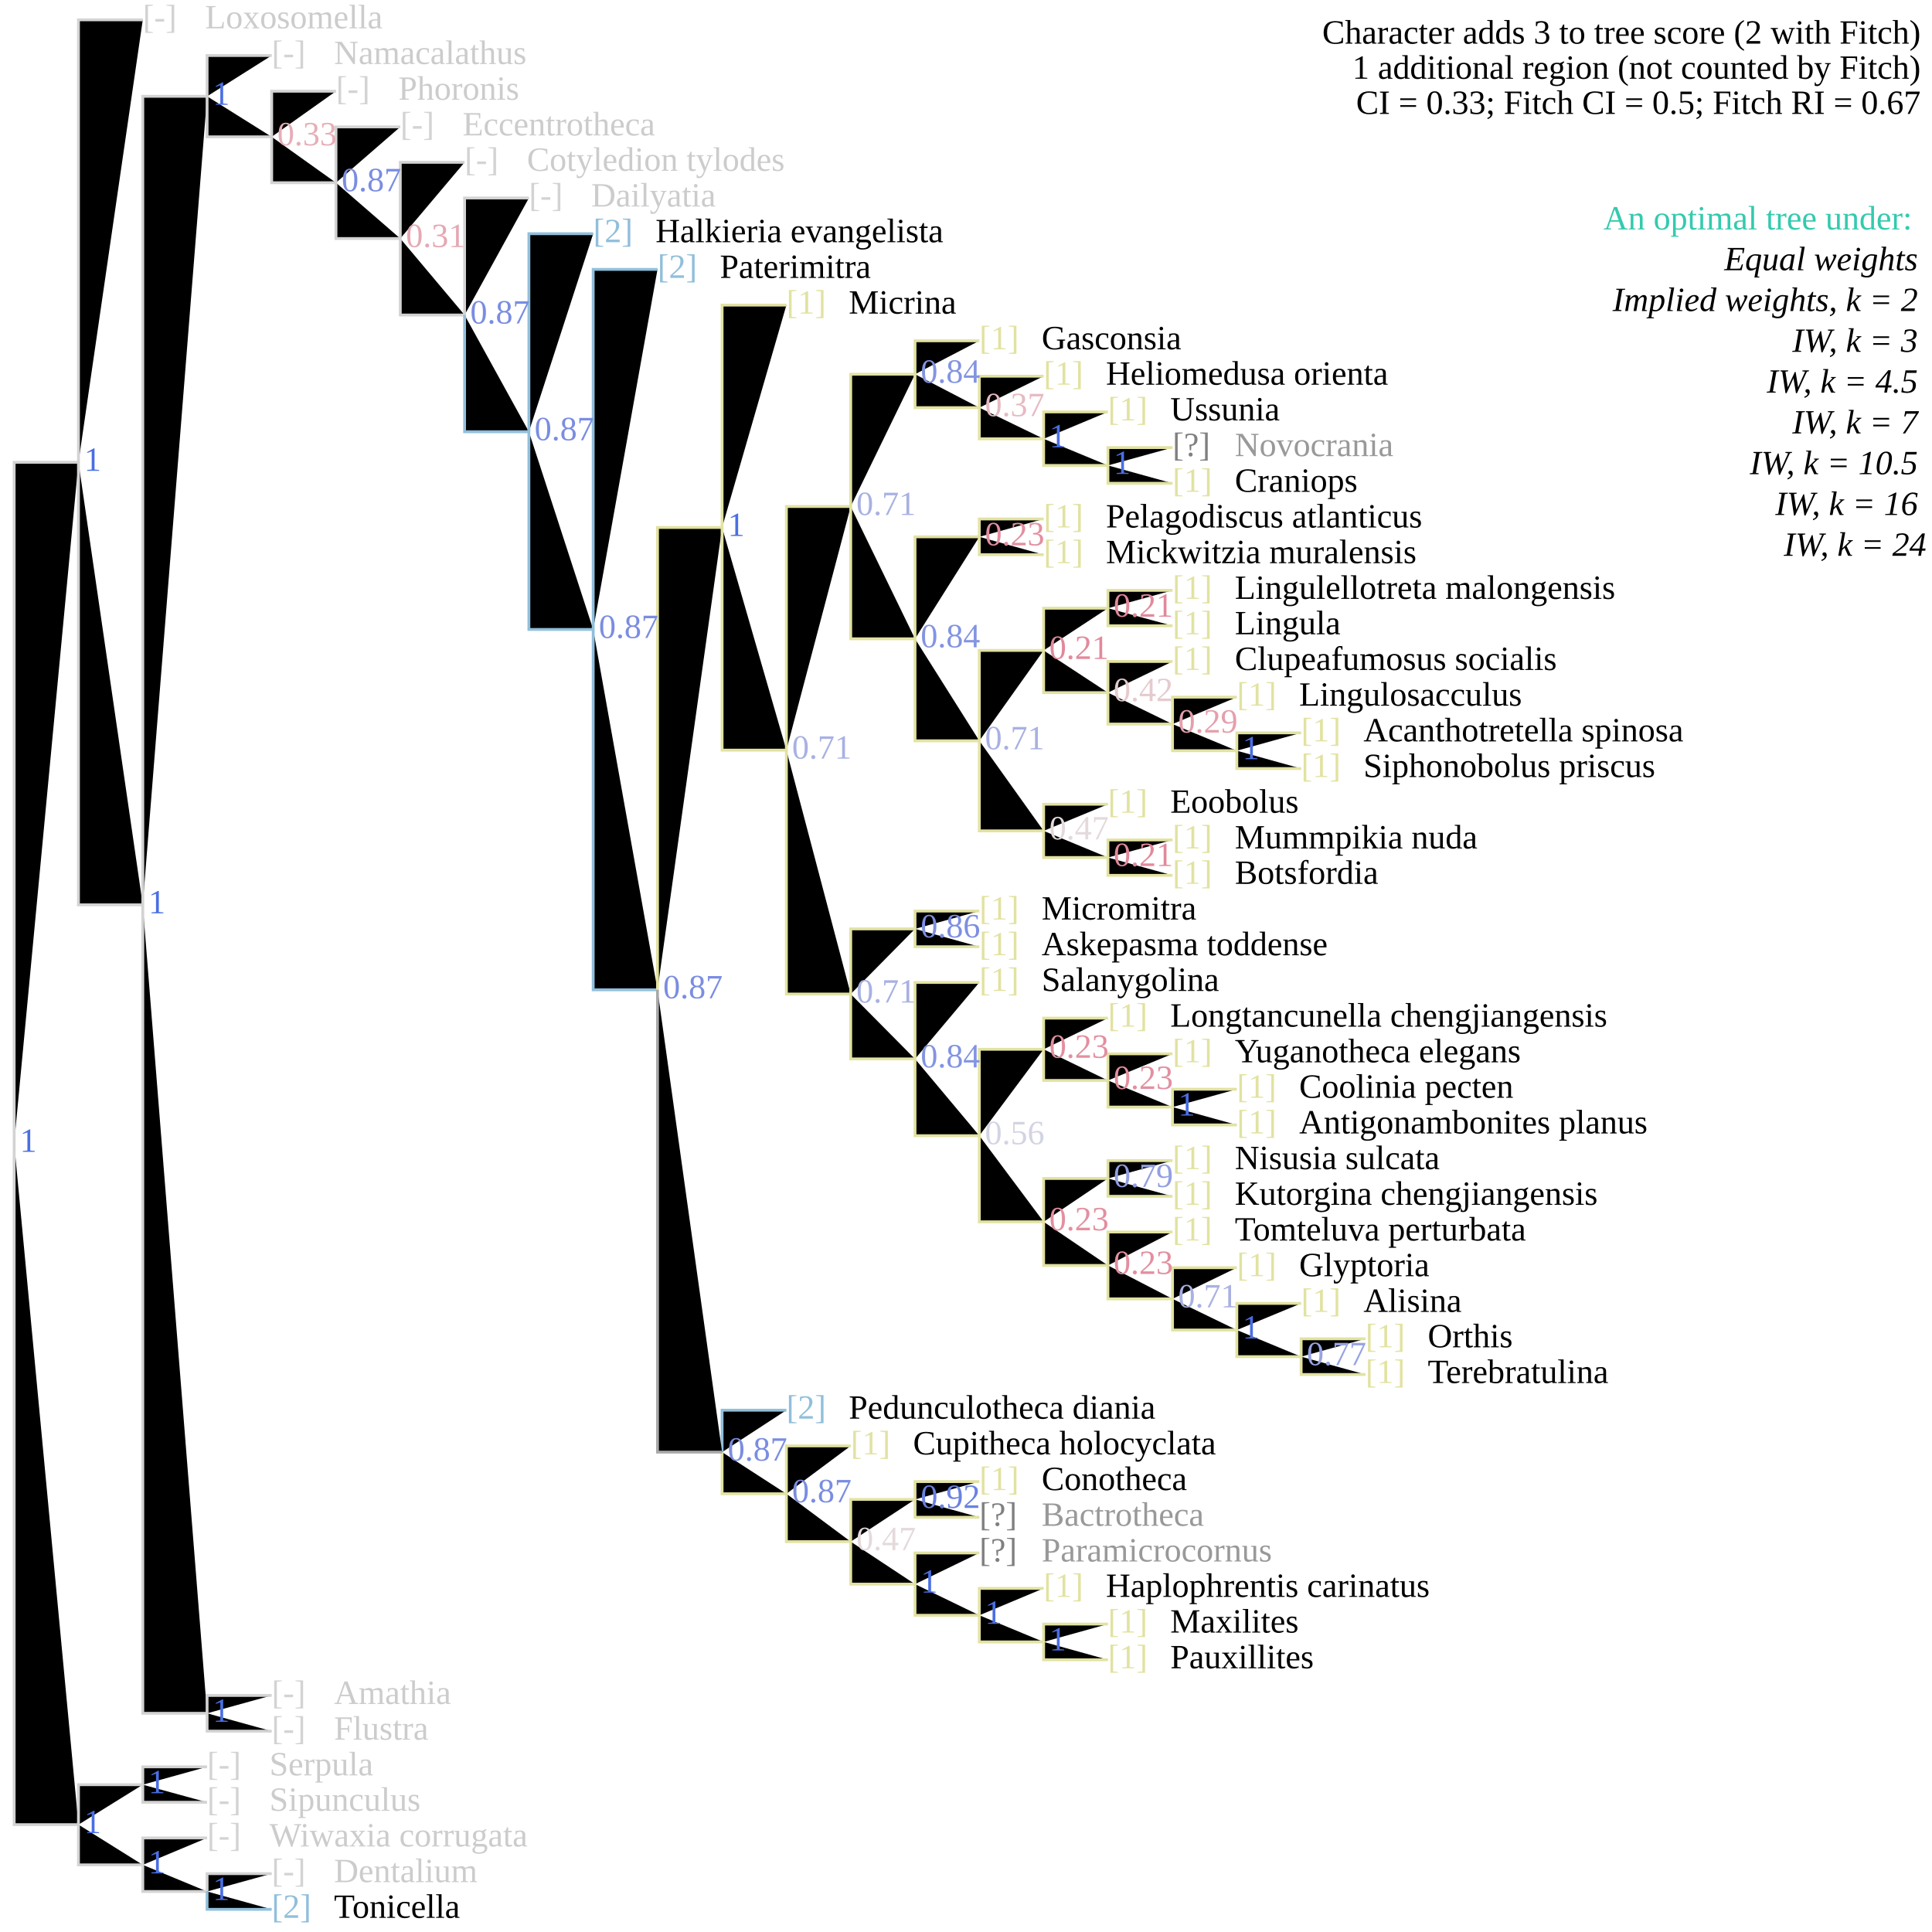
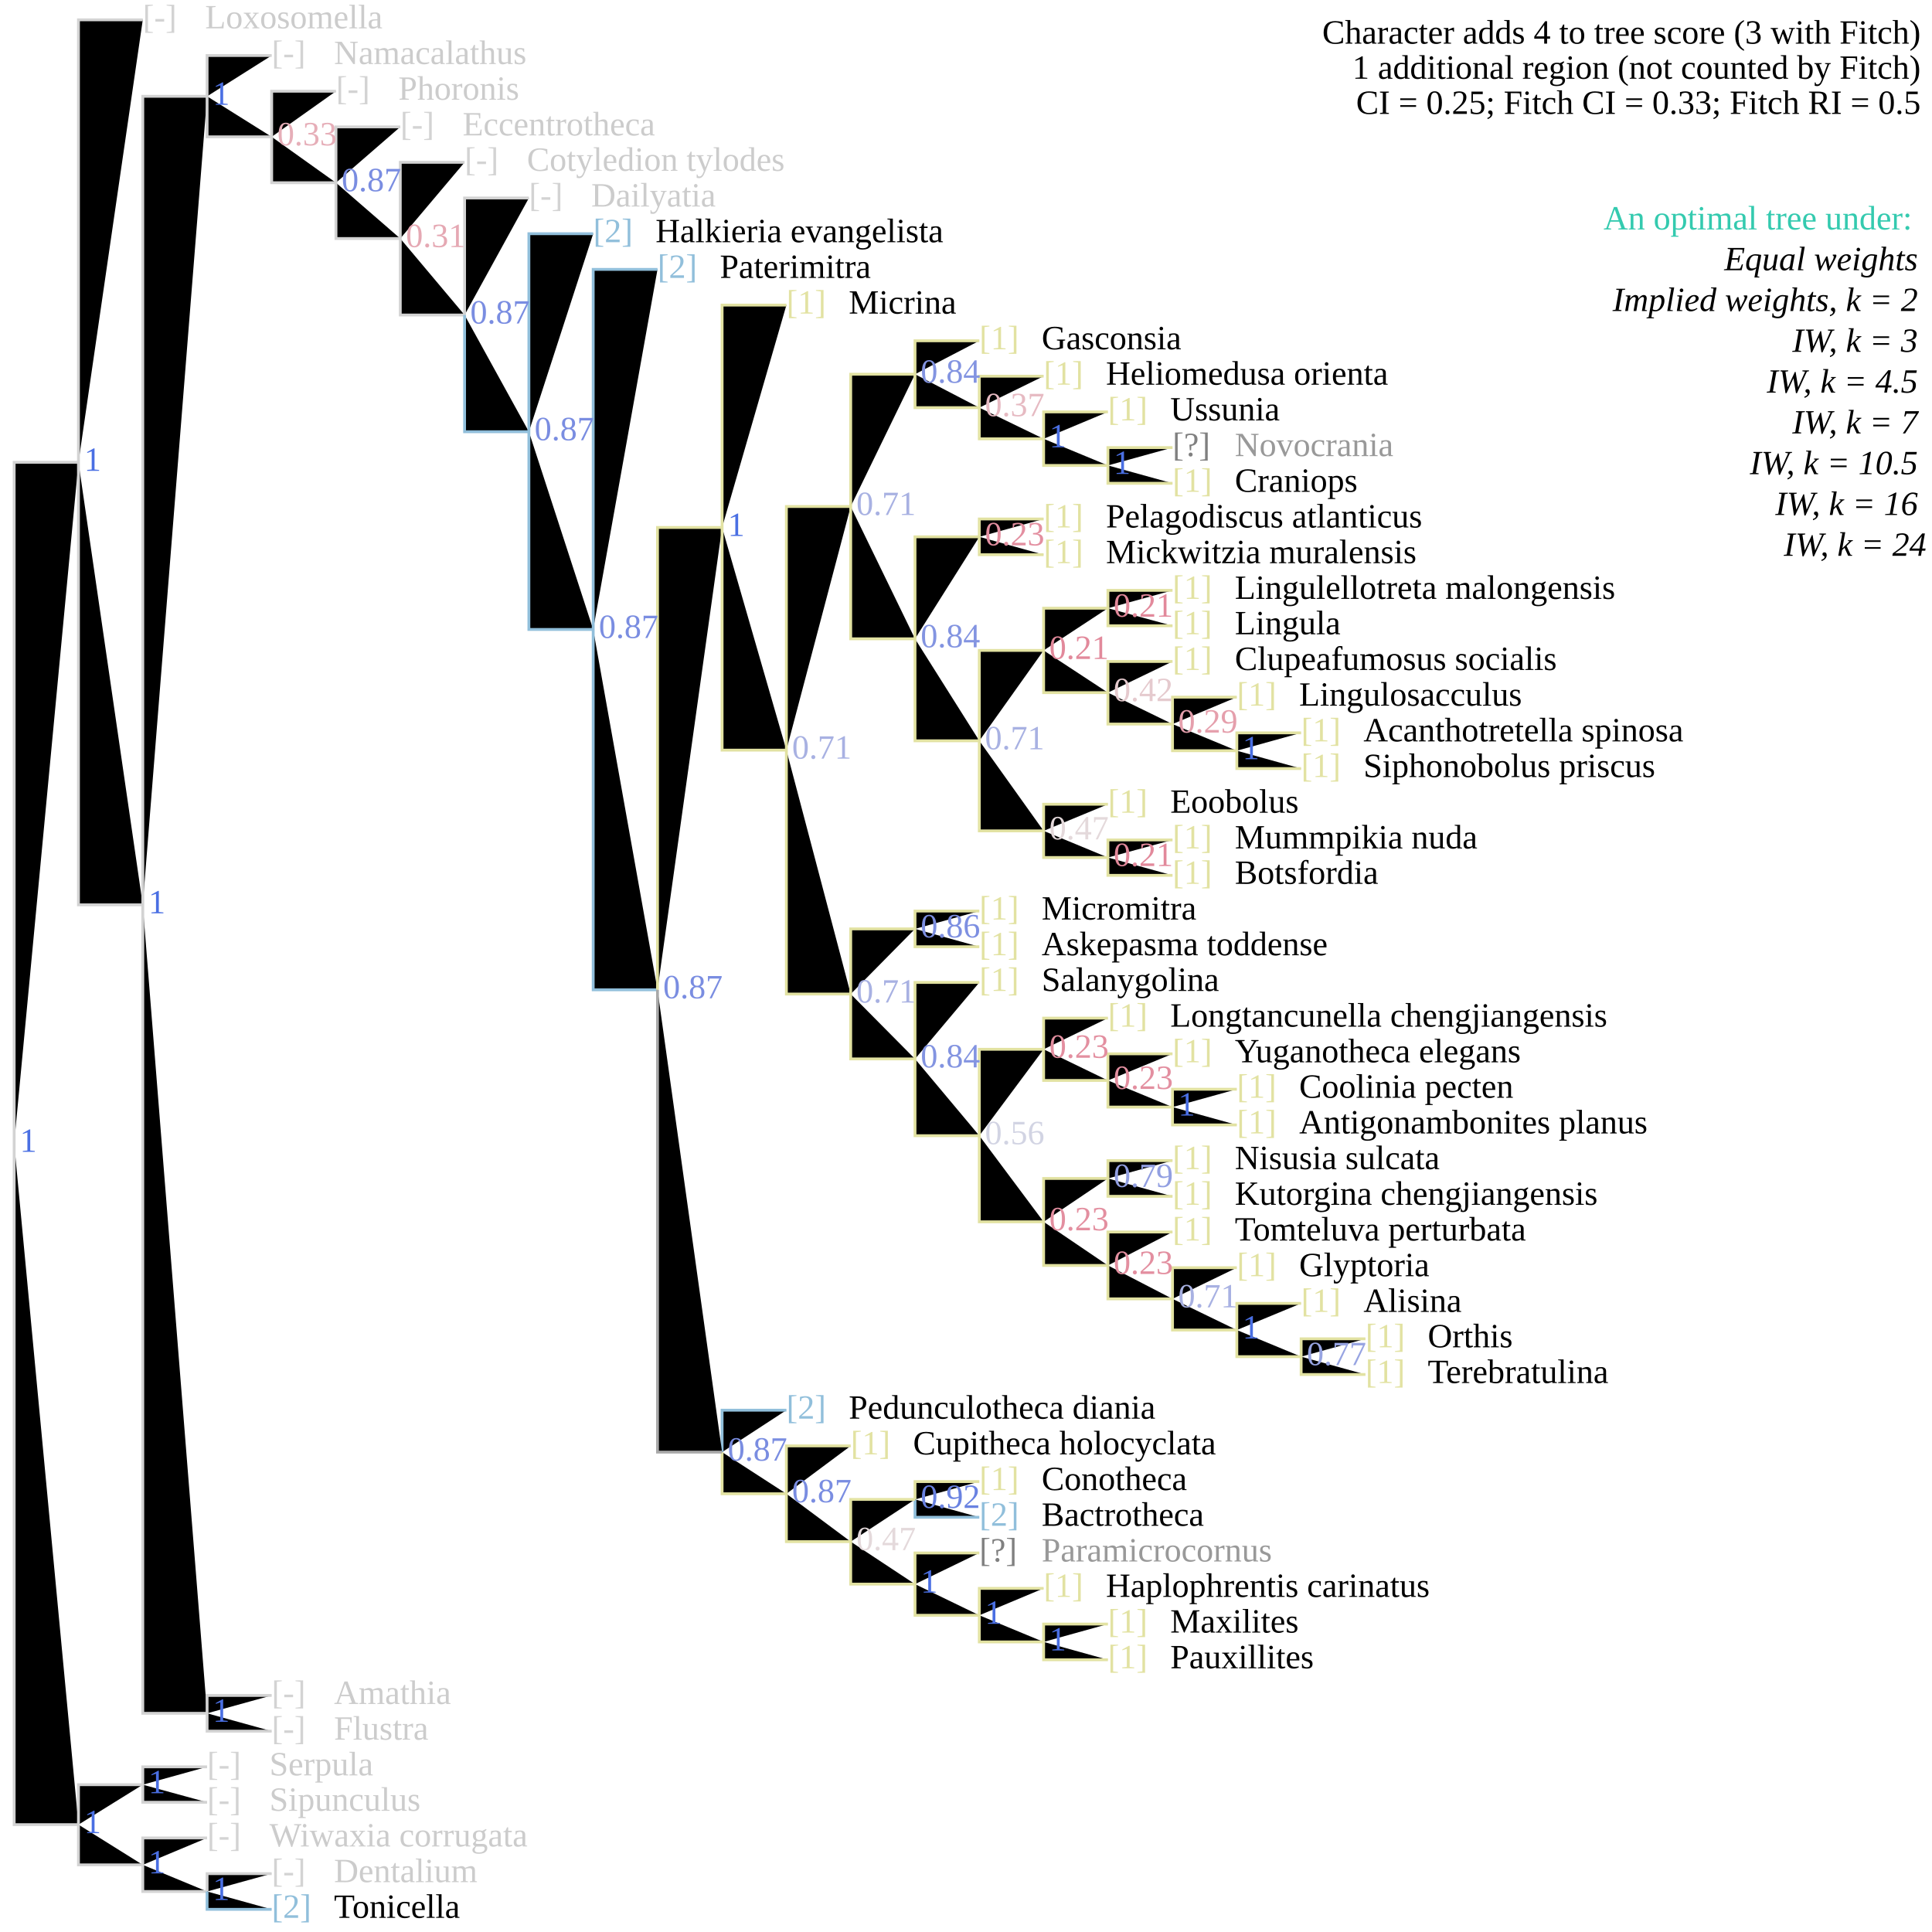
<svg xmlns="http://www.w3.org/2000/svg" version="1.1" width="682" height="682" class="tree" data-char="71">
-   <text x="678" y="15.4" text-anchor="end" class="stepsLabel">Character adds <tspan class="score">3</tspan> to tree score (<tspan class="score fitch">2</tspan> with Fitch)</text>
+   <text x="678" y="15.4" text-anchor="end" class="stepsLabel">Character adds <tspan class="score">4</tspan> to tree score (<tspan class="score fitch">3</tspan> with Fitch)</text>
  <text x="678" y="27.8" text-anchor="end" class="stepsLabel">
    <tspan class="score">1</tspan> additional region (not counted by Fitch)</text>
-   <text x="678" y="40.2" text-anchor="end" class="stepsLabel">CI = 0.33; Fitch CI = 0.5; Fitch RI = 0.67</text>
+   <text x="678" y="40.2" text-anchor="end" class="stepsLabel">CI = 0.25; Fitch CI = 0.33; Fitch RI = 0.5</text>
  <text x="678" y="65" text-anchor="end" class="stepsLabel">
    <tspan dy="16" fill="#34caaf">An optimal tree under:</tspan>
    <tspan x="680" style="font-style:italic" class="notThisAn" dy="1.2em">Equal weights</tspan>
    <tspan x="680" style="font-style:italic" class="notThisAn" dy="1.2em">Implied weights, k = 2</tspan>
    <tspan x="680" style="font-style:italic" class="notThisAn" dy="1.2em">IW, k = 3</tspan>
    <tspan x="680" style="font-style:italic" class="notThisAn" dy="1.2em">IW, k = 4.5</tspan>
    <tspan x="680" style="font-style:italic" class="notThisAn" dy="1.2em">IW, k = 7</tspan>
    <tspan x="680" style="font-style:italic" class="notThisAn" dy="1.2em">IW, k = 10.5</tspan>
    <tspan x="680" style="font-style:italic" class="thisAn" dy="1.2em">IW, k = 16</tspan>
    <tspan x="680" style="font-style:italic" class="notThisAn" dy="1.2em">IW, k = 24</tspan>
  </text>
  <text x="95.9" y="664.4" fill="lightgrey" class="flag">[-]</text>
  <text x="117.9" y="664.4" fill="#ccc" class="taxonLabel">Dentalium</text>
  <text x="95.9" y="677" fill="#91bfdb" class="flag">[2]</text>
  <text x="117.9" y="677" fill="#000" class="taxonLabel">Tonicella</text>
  <text x="73.1" y="651.8" fill="lightgrey" class="flag">[-]</text>
  <text x="95.1" y="651.8" fill="#ccc" class="taxonLabel">Wiwaxia corrugata</text>
  <text x="73.1" y="626.7" fill="lightgrey" class="flag">[-]</text>
  <text x="95.1" y="626.7" fill="#ccc" class="taxonLabel">Serpula</text>
  <text x="73.1" y="639.2" fill="lightgrey" class="flag">[-]</text>
  <text x="95.1" y="639.2" fill="#ccc" class="taxonLabel">Sipunculus</text>
  <text x="95.9" y="601.5" fill="lightgrey" class="flag">[-]</text>
  <text x="117.9" y="601.5" fill="#ccc" class="taxonLabel">Amathia</text>
  <text x="95.9" y="614.1" fill="lightgrey" class="flag">[-]</text>
  <text x="117.9" y="614.1" fill="#ccc" class="taxonLabel">Flustra</text>
  <text x="391.1" y="576.3" fill="#e2e2a2" class="flag">[1]</text>
  <text x="413.1" y="576.3" fill="#000" class="taxonLabel">Maxilites</text>
  <text x="391.1" y="588.9" fill="#e2e2a2" class="flag">[1]</text>
  <text x="413.1" y="588.9" fill="#000" class="taxonLabel">Pauxillites</text>
  <text x="368.4" y="563.7" fill="#e2e2a2" class="flag">[1]</text>
  <text x="390.4" y="563.7" fill="#000" class="taxonLabel">Haplophrentis carinatus</text>
  <text x="345.7" y="551.2" fill="grey" class="flag">[?]</text>
  <text x="367.7" y="551.2" fill="#999" class="taxonLabel">Paramicrocornus</text>
  <text x="345.7" y="526" fill="#e2e2a2" class="flag">[1]</text>
  <text x="367.7" y="526" fill="#000" class="taxonLabel">Conotheca</text>
-   <text x="345.7" y="538.6" fill="grey" class="flag">[?]</text>
-   <text x="367.7" y="538.6" fill="#999" class="taxonLabel">Bactrotheca</text>
+   <text x="345.7" y="538.6" fill="#91bfdb" class="flag">[2]</text>
+   <text x="367.7" y="538.6" fill="#000" class="taxonLabel">Bactrotheca</text>
  <text x="300.3" y="513.4" fill="#e2e2a2" class="flag">[1]</text>
  <text x="322.3" y="513.4" fill="#000" class="taxonLabel">Cupitheca holocyclata</text>
  <text x="277.6" y="500.8" fill="#91bfdb" class="flag">[2]</text>
  <text x="299.6" y="500.8" fill="#000" class="taxonLabel">Pedunculotheca diania</text>
  <text x="482" y="475.6" fill="#e2e2a2" class="flag">[1]</text>
  <text x="504" y="475.6" fill="#000" class="taxonLabel">Orthis</text>
  <text x="482" y="488.2" fill="#e2e2a2" class="flag">[1]</text>
  <text x="504" y="488.2" fill="#000" class="taxonLabel">Terebratulina</text>
  <text x="459.3" y="463.1" fill="#e2e2a2" class="flag">[1]</text>
  <text x="481.3" y="463.1" fill="#000" class="taxonLabel">Alisina</text>
  <text x="436.6" y="450.5" fill="#e2e2a2" class="flag">[1]</text>
  <text x="458.6" y="450.5" fill="#000" class="taxonLabel">Glyptoria</text>
  <text x="413.9" y="437.9" fill="#e2e2a2" class="flag">[1]</text>
  <text x="435.9" y="437.9" fill="#000" class="taxonLabel">Tomteluva perturbata</text>
  <text x="413.9" y="412.7" fill="#e2e2a2" class="flag">[1]</text>
  <text x="435.9" y="412.7" fill="#000" class="taxonLabel">Nisusia sulcata</text>
  <text x="413.9" y="425.3" fill="#e2e2a2" class="flag">[1]</text>
  <text x="435.9" y="425.3" fill="#000" class="taxonLabel">Kutorgina chengjiangensis</text>
  <text x="436.6" y="387.5" fill="#e2e2a2" class="flag">[1]</text>
  <text x="458.6" y="387.5" fill="#000" class="taxonLabel">Coolinia pecten</text>
  <text x="436.6" y="400.1" fill="#e2e2a2" class="flag">[1]</text>
  <text x="458.6" y="400.1" fill="#000" class="taxonLabel">Antigonambonites planus</text>
  <text x="413.9" y="375" fill="#e2e2a2" class="flag">[1]</text>
  <text x="435.9" y="375" fill="#000" class="taxonLabel">Yuganotheca elegans</text>
  <text x="391.1" y="362.4" fill="#e2e2a2" class="flag">[1]</text>
  <text x="413.1" y="362.4" fill="#000" class="taxonLabel">Longtancunella chengjiangensis</text>
  <text x="345.7" y="349.8" fill="#e2e2a2" class="flag">[1]</text>
  <text x="367.7" y="349.8" fill="#000" class="taxonLabel">Salanygolina</text>
  <text x="345.7" y="324.6" fill="#e2e2a2" class="flag">[1]</text>
  <text x="367.7" y="324.6" fill="#000" class="taxonLabel">Micromitra</text>
  <text x="345.7" y="337.2" fill="#e2e2a2" class="flag">[1]</text>
  <text x="367.7" y="337.2" fill="#000" class="taxonLabel">Askepasma toddense</text>
  <text x="413.9" y="299.5" fill="#e2e2a2" class="flag">[1]</text>
  <text x="435.9" y="299.5" fill="#000" class="taxonLabel">Mummpikia nuda</text>
  <text x="413.9" y="312" fill="#e2e2a2" class="flag">[1]</text>
  <text x="435.9" y="312" fill="#000" class="taxonLabel">Botsfordia</text>
  <text x="391.1" y="286.9" fill="#e2e2a2" class="flag">[1]</text>
  <text x="413.1" y="286.9" fill="#000" class="taxonLabel">Eoobolus</text>
  <text x="459.3" y="261.7" fill="#e2e2a2" class="flag">[1]</text>
  <text x="481.3" y="261.7" fill="#000" class="taxonLabel">Acanthotretella spinosa</text>
  <text x="459.3" y="274.3" fill="#e2e2a2" class="flag">[1]</text>
  <text x="481.3" y="274.3" fill="#000" class="taxonLabel">Siphonobolus priscus</text>
  <text x="436.6" y="249.1" fill="#e2e2a2" class="flag">[1]</text>
  <text x="458.6" y="249.1" fill="#000" class="taxonLabel">Lingulosacculus</text>
  <text x="413.9" y="236.5" fill="#e2e2a2" class="flag">[1]</text>
  <text x="435.9" y="236.5" fill="#000" class="taxonLabel">Clupeafumosus socialis</text>
  <text x="413.9" y="211.4" fill="#e2e2a2" class="flag">[1]</text>
  <text x="435.9" y="211.4" fill="#000" class="taxonLabel">Lingulellotreta malongensis</text>
  <text x="413.9" y="223.9" fill="#e2e2a2" class="flag">[1]</text>
  <text x="435.9" y="223.9" fill="#000" class="taxonLabel">Lingula</text>
  <text x="368.4" y="186.2" fill="#e2e2a2" class="flag">[1]</text>
  <text x="390.4" y="186.2" fill="#000" class="taxonLabel">Pelagodiscus atlanticus</text>
  <text x="368.4" y="198.8" fill="#e2e2a2" class="flag">[1]</text>
  <text x="390.4" y="198.8" fill="#000" class="taxonLabel">Mickwitzia muralensis</text>
  <text x="413.9" y="161" fill="grey" class="flag">[?]</text>
  <text x="435.9" y="161" fill="#999" class="taxonLabel">Novocrania</text>
  <text x="413.9" y="173.6" fill="#e2e2a2" class="flag">[1]</text>
  <text x="435.9" y="173.6" fill="#000" class="taxonLabel">Craniops</text>
  <text x="391.1" y="148.4" fill="#e2e2a2" class="flag">[1]</text>
  <text x="413.1" y="148.4" fill="#000" class="taxonLabel">Ussunia</text>
  <text x="368.4" y="135.8" fill="#e2e2a2" class="flag">[1]</text>
  <text x="390.4" y="135.8" fill="#000" class="taxonLabel">Heliomedusa orienta</text>
  <text x="345.7" y="123.3" fill="#e2e2a2" class="flag">[1]</text>
  <text x="367.7" y="123.3" fill="#000" class="taxonLabel">Gasconsia</text>
  <text x="277.6" y="110.7" fill="#e2e2a2" class="flag">[1]</text>
  <text x="299.6" y="110.7" fill="#000" class="taxonLabel">Micrina</text>
  <text x="232.1" y="98.1" fill="#91bfdb" class="flag">[2]</text>
  <text x="254.1" y="98.1" fill="#000" class="taxonLabel">Paterimitra</text>
  <text x="209.4" y="85.5" fill="#91bfdb" class="flag">[2]</text>
  <text x="231.4" y="85.5" fill="#000" class="taxonLabel">Halkieria evangelista</text>
  <text x="186.7" y="72.9" fill="lightgrey" class="flag">[-]</text>
  <text x="208.7" y="72.9" fill="#ccc" class="taxonLabel">Dailyatia</text>
  <text x="164" y="60.3" fill="lightgrey" class="flag">[-]</text>
  <text x="186" y="60.3" fill="#ccc" class="taxonLabel">Cotyledion tylodes</text>
  <text x="141.3" y="47.8" fill="lightgrey" class="flag">[-]</text>
  <text x="163.3" y="47.8" fill="#ccc" class="taxonLabel">Eccentrotheca</text>
  <text x="118.6" y="35.2" fill="lightgrey" class="flag">[-]</text>
  <text x="140.6" y="35.2" fill="#ccc" class="taxonLabel">Phoronis</text>
  <text x="95.9" y="22.6" fill="lightgrey" class="flag">[-]</text>
  <text x="117.9" y="22.6" fill="#ccc" class="taxonLabel">Namacalathus</text>
  <text x="50.4" y="10" fill="lightgrey" class="flag">[-]</text>
  <text x="72.4" y="10" fill="#ccc" class="taxonLabel">Loxosomella</text>
  <path d="M5,403.6V163.2H27.7M27.7,163.2V7H50.4M27.7,163.2V319.4H50.4M50.4,319.4V34H73.1M73.1,34V19.6H95.9M73.1,34V48.3H95.9M95.9,48.3V32.2H118.6M95.9,48.3V64.5H118.6M118.6,64.5V44.8H141.3M118.6,64.5V84.2H141.3M141.3,84.2V57.3H164M141.3,84.2V111.2H164M164,111.2V69.9H186.7M50.4,319.4V604.8H73.1M73.1,604.8V598.5H95.9M73.1,604.8V611.1H95.9M5,403.6V644.1H27.7M27.7,644.1V630H50.4M50.4,630V623.7H73.1M50.4,630V636.2H73.1M27.7,644.1V658.3H50.4M50.4,658.3V648.8H73.1M50.4,658.3V667.7H73.1M73.1,667.7V661.4H95.9" stroke="lightgrey" class="inapplicable" />
-   <path d="M164,111.2V152.4H186.7M186.7,152.4V82.5H209.4M186.7,152.4V222.2H209.4M209.4,222.2V95.1H232.1M209.4,222.2V349.4H232.1M254.9,512.6V497.8H277.6M73.1,667.7V674H95.9" stroke="#91bfdb" />
-   <path d="M232.1,349.4V186.2H254.9M254.9,186.2V107.7H277.6M254.9,186.2V264.8H277.6M277.6,264.8V178.8H300.3M300.3,178.8V132.1H323M323,132.1V120.3H345.7M323,132.1V143.9H345.7M345.7,143.9V132.8H368.4M345.7,143.9V154.9H368.4M368.4,154.9V145.4H391.1M368.4,154.9V164.3H391.1M391.1,164.3V158H413.9M391.1,164.3V170.6H413.9M300.3,178.8V225.5H323M323,225.5V189.5H345.7M345.7,189.5V183.2H368.4M345.7,189.5V195.8H368.4M323,225.5V261.5H345.7M345.7,261.5V229.6H368.4M368.4,229.6V214.7H391.1M391.1,214.7V208.4H413.9M391.1,214.7V220.9H413.9M368.4,229.6V244.5H391.1M391.1,244.5V233.5H413.9M391.1,244.5V255.6H413.9M413.9,255.6V246.1H436.6M413.9,255.6V265H436.6M436.6,265V258.7H459.3M436.6,265V271.3H459.3M345.7,261.5V293.3H368.4M368.4,293.3V283.9H391.1M368.4,293.3V302.7H391.1M391.1,302.7V296.5H413.9M391.1,302.7V309H413.9M277.6,264.8V350.9H300.3M300.3,350.9V327.9H323M323,327.9V321.6H345.7M323,327.9V334.2H345.7M300.3,350.9V373.8H323M323,373.8V346.8H345.7M323,373.8V400.9H345.7M345.7,400.9V370.4H368.4M368.4,370.4V359.4H391.1M368.4,370.4V381.4H391.1M391.1,381.4V372H413.9M391.1,381.4V390.8H413.9M413.9,390.8V384.5H436.6M413.9,390.8V397.1H436.6M345.7,400.9V431.3H368.4M368.4,431.3V416H391.1M391.1,416V409.7H413.9M391.1,416V422.3H413.9M368.4,431.3V446.7H391.1M391.1,446.7V434.9H413.9M391.1,446.7V458.5H413.9M413.9,458.5V447.5H436.6M413.9,458.5V469.5H436.6M436.6,469.5V460.1H459.3M436.6,469.5V478.9H459.3M459.3,478.9V472.6H482M459.3,478.9V485.2H482M254.9,512.6V527.3H277.6M277.6,527.3V510.4H300.3M277.6,527.3V544.2H300.3M300.3,544.2V529.3H323M323,529.3V523H345.7M323,529.3V535.6H345.7M300.3,544.2V559.2H323M323,559.2V548.2H345.7M323,559.2V570.2H345.7M345.7,570.2V560.7H368.4M345.7,570.2V579.6H368.4M368.4,579.6V573.3H391.1M368.4,579.6V585.9H391.1" stroke="#e2e2a2" />
+   <path d="M164,111.2V152.4H186.7M186.7,152.4V82.5H209.4M186.7,152.4V222.2H209.4M209.4,222.2V95.1H232.1M209.4,222.2V349.4H232.1M254.9,512.6V497.8H277.6M323,529.3V535.6H345.7M73.1,667.7V674H95.9" stroke="#91bfdb" />
+   <path d="M232.1,349.4V186.2H254.9M254.9,186.2V107.7H277.6M254.9,186.2V264.8H277.6M277.6,264.8V178.8H300.3M300.3,178.8V132.1H323M323,132.1V120.3H345.7M323,132.1V143.9H345.7M345.7,143.9V132.8H368.4M345.7,143.9V154.9H368.4M368.4,154.9V145.4H391.1M368.4,154.9V164.3H391.1M391.1,164.3V158H413.9M391.1,164.3V170.6H413.9M300.3,178.8V225.5H323M323,225.5V189.5H345.7M345.7,189.5V183.2H368.4M345.7,189.5V195.8H368.4M323,225.5V261.5H345.7M345.7,261.5V229.6H368.4M368.4,229.6V214.7H391.1M391.1,214.7V208.4H413.9M391.1,214.7V220.9H413.9M368.4,229.6V244.5H391.1M391.1,244.5V233.5H413.9M391.1,244.5V255.6H413.9M413.9,255.6V246.1H436.6M413.9,255.6V265H436.6M436.6,265V258.7H459.3M436.6,265V271.3H459.3M345.7,261.5V293.3H368.4M368.4,293.3V283.9H391.1M368.4,293.3V302.7H391.1M391.1,302.7V296.5H413.9M391.1,302.7V309H413.9M277.6,264.8V350.9H300.3M300.3,350.9V327.9H323M323,327.9V321.6H345.7M323,327.9V334.2H345.7M300.3,350.9V373.8H323M323,373.8V346.8H345.7M323,373.8V400.9H345.7M345.7,400.9V370.4H368.4M368.4,370.4V359.4H391.1M368.4,370.4V381.4H391.1M391.1,381.4V372H413.9M391.1,381.4V390.8H413.9M413.9,390.8V384.5H436.6M413.9,390.8V397.1H436.6M345.7,400.9V431.3H368.4M368.4,431.3V416H391.1M391.1,416V409.7H413.9M391.1,416V422.3H413.9M368.4,431.3V446.7H391.1M391.1,446.7V434.9H413.9M391.1,446.7V458.5H413.9M413.9,458.5V447.5H436.6M413.9,458.5V469.5H436.6M436.6,469.5V460.1H459.3M436.6,469.5V478.9H459.3M459.3,478.9V472.6H482M459.3,478.9V485.2H482M254.9,512.6V527.3H277.6M277.6,527.3V510.4H300.3M277.6,527.3V544.2H300.3M300.3,544.2V529.3H323M323,529.3V523H345.7M300.3,544.2V559.2H323M323,559.2V548.2H345.7M323,559.2V570.2H345.7M345.7,570.2V560.7H368.4M345.7,570.2V579.6H368.4M368.4,579.6V573.3H391.1M368.4,579.6V585.9H391.1" stroke="#e2e2a2" />
  <path d="M232.1,349.4V512.6H254.9" stroke="darkgrey" />
  <text x="7" y="406.6" class="node" fill="#4A6FE3">1</text>
  <text x="29.7" y="166.2" class="node" fill="#4A6FE3">1</text>
  <text x="52.4" y="322.4" class="node" fill="#4A6FE3">1</text>
  <text x="75.1" y="37" class="node" fill="#4A6FE3">1</text>
  <text x="97.9" y="51.3" class="node" fill="#E6AEB8">0.33</text>
  <text x="120.6" y="67.5" class="node" fill="#7A8DE1">0.87</text>
  <text x="143.3" y="87.2" class="node" fill="#E5A8B3">0.31</text>
  <text x="166" y="114.2" class="node" fill="#7A8DE1">0.87</text>
  <text x="188.7" y="155.4" class="node" fill="#7A8DE1">0.87</text>
  <text x="211.4" y="225.2" class="node" fill="#7A8DE1">0.87</text>
  <text x="234.1" y="352.4" class="node" fill="#7A8DE1">0.87</text>
  <text x="256.9" y="189.2" class="node" fill="#4A6FE3">1</text>
  <text x="279.6" y="267.8" class="node" fill="#A8B1E2">0.71</text>
  <text x="302.3" y="181.8" class="node" fill="#A8B1E2">0.71</text>
  <text x="325" y="135.1" class="node" fill="#8394E1">0.84</text>
  <text x="347.7" y="146.9" class="node" fill="#E6BAC2">0.37</text>
  <text x="370.4" y="157.9" class="node" fill="#4A6FE3">1</text>
  <text x="393.1" y="167.3" class="node" fill="#4A6FE3">1</text>
  <text x="325" y="228.5" class="node" fill="#8394E1">0.84</text>
  <text x="347.7" y="192.5" class="node" fill="#E38FA0">0.23</text>
  <text x="347.7" y="264.5" class="node" fill="#A8B1E2">0.71</text>
  <text x="370.4" y="232.6" class="node" fill="#E2899B">0.21</text>
  <text x="393.1" y="217.7" class="node" fill="#E2899B">0.21</text>
  <text x="393.1" y="247.5" class="node" fill="#E5CACE">0.42</text>
  <text x="415.9" y="258.6" class="node" fill="#E59FAC">0.29</text>
  <text x="438.6" y="268" class="node" fill="#4A6FE3">1</text>
  <text x="370.4" y="296.3" class="node" fill="#E4D9DB">0.47</text>
  <text x="393.1" y="305.7" class="node" fill="#E2899B">0.21</text>
  <text x="302.3" y="353.9" class="node" fill="#A8B1E2">0.71</text>
  <text x="325" y="330.9" class="node" fill="#7D8FE1">0.86</text>
  <text x="325" y="376.8" class="node" fill="#8394E1">0.84</text>
  <text x="347.7" y="403.9" class="node" fill="#D2D4E3">0.56</text>
  <text x="370.4" y="373.4" class="node" fill="#E38FA0">0.23</text>
  <text x="393.1" y="384.4" class="node" fill="#E38FA0">0.23</text>
  <text x="415.9" y="393.8" class="node" fill="#4A6FE3">1</text>
  <text x="370.4" y="434.3" class="node" fill="#E38FA0">0.23</text>
  <text x="393.1" y="419" class="node" fill="#929FE1">0.79</text>
  <text x="393.1" y="449.7" class="node" fill="#E38FA0">0.23</text>
  <text x="415.9" y="461.5" class="node" fill="#A8B1E2">0.71</text>
  <text x="438.6" y="472.5" class="node" fill="#4A6FE3">1</text>
  <text x="461.3" y="481.9" class="node" fill="#97A4E2">0.77</text>
  <text x="256.9" y="515.6" class="node" fill="#7A8DE1">0.87</text>
  <text x="279.6" y="530.3" class="node" fill="#7A8DE1">0.87</text>
  <text x="302.3" y="547.2" class="node" fill="#E4D9DB">0.47</text>
  <text x="325" y="532.3" class="node" fill="#6982E1">0.92</text>
  <text x="325" y="562.2" class="node" fill="#4A6FE3">1</text>
  <text x="347.7" y="573.2" class="node" fill="#4A6FE3">1</text>
  <text x="370.4" y="582.6" class="node" fill="#4A6FE3">1</text>
  <text x="75.1" y="607.8" class="node" fill="#4A6FE3">1</text>
  <text x="29.7" y="647.1" class="node" fill="#4A6FE3">1</text>
  <text x="52.4" y="633" class="node" fill="#4A6FE3">1</text>
  <text x="52.4" y="661.3" class="node" fill="#4A6FE3">1</text>
  <text x="75.1" y="670.7" class="node" fill="#4A6FE3">1</text>
</svg>
